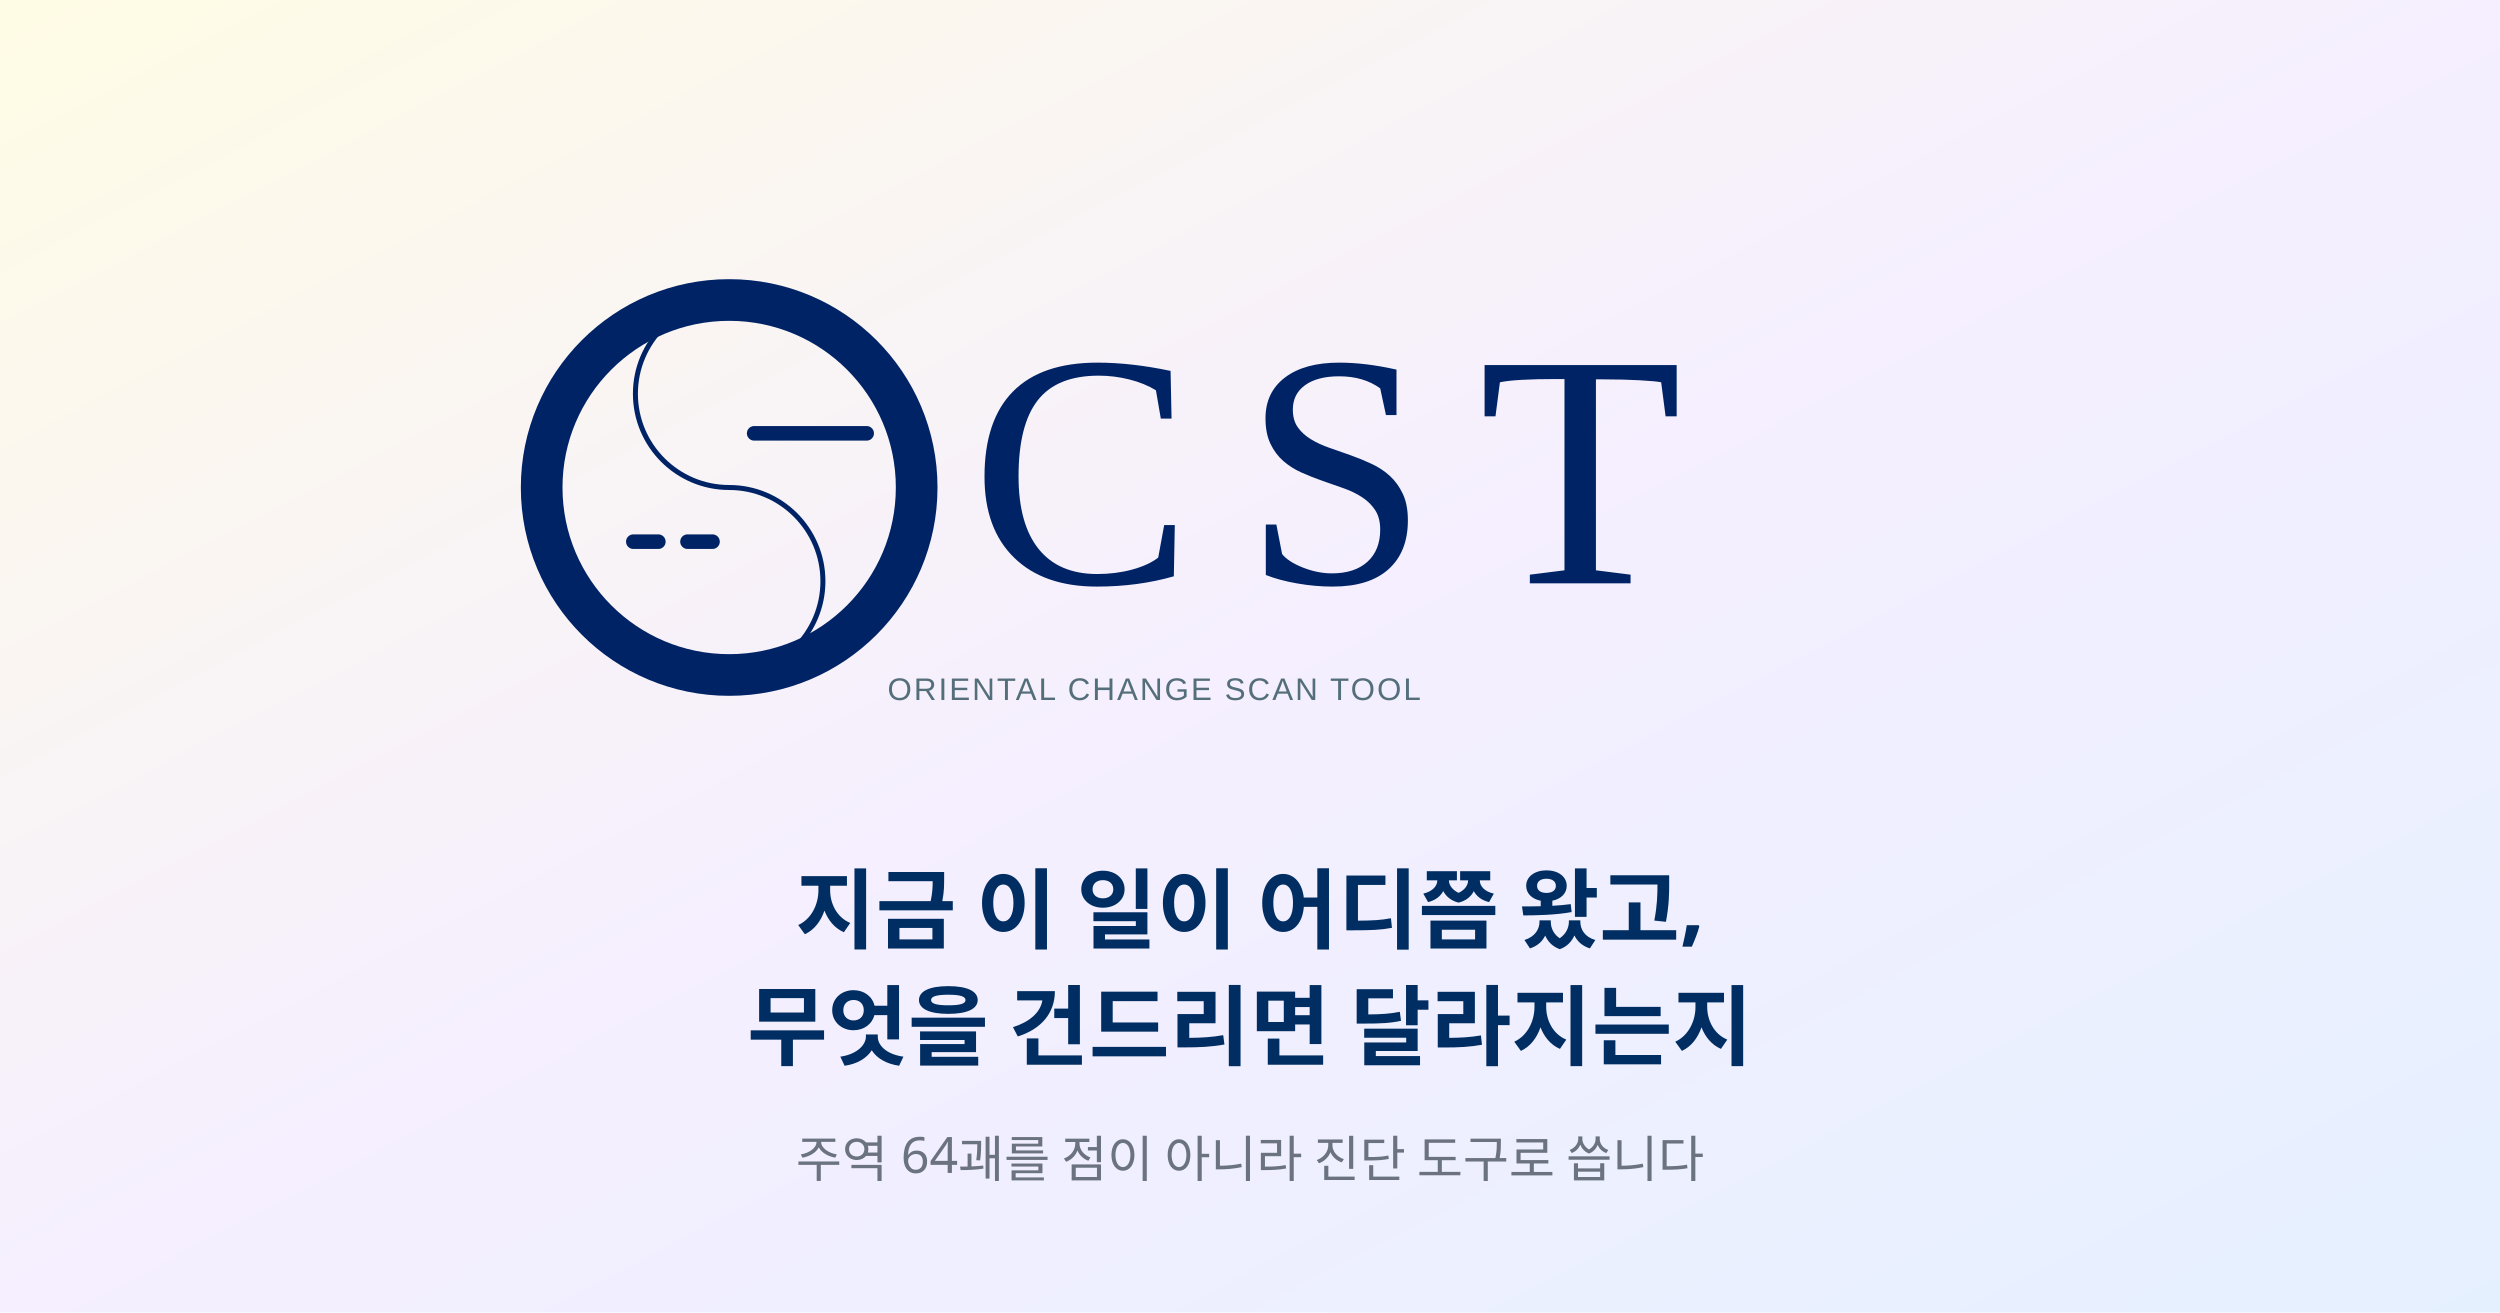
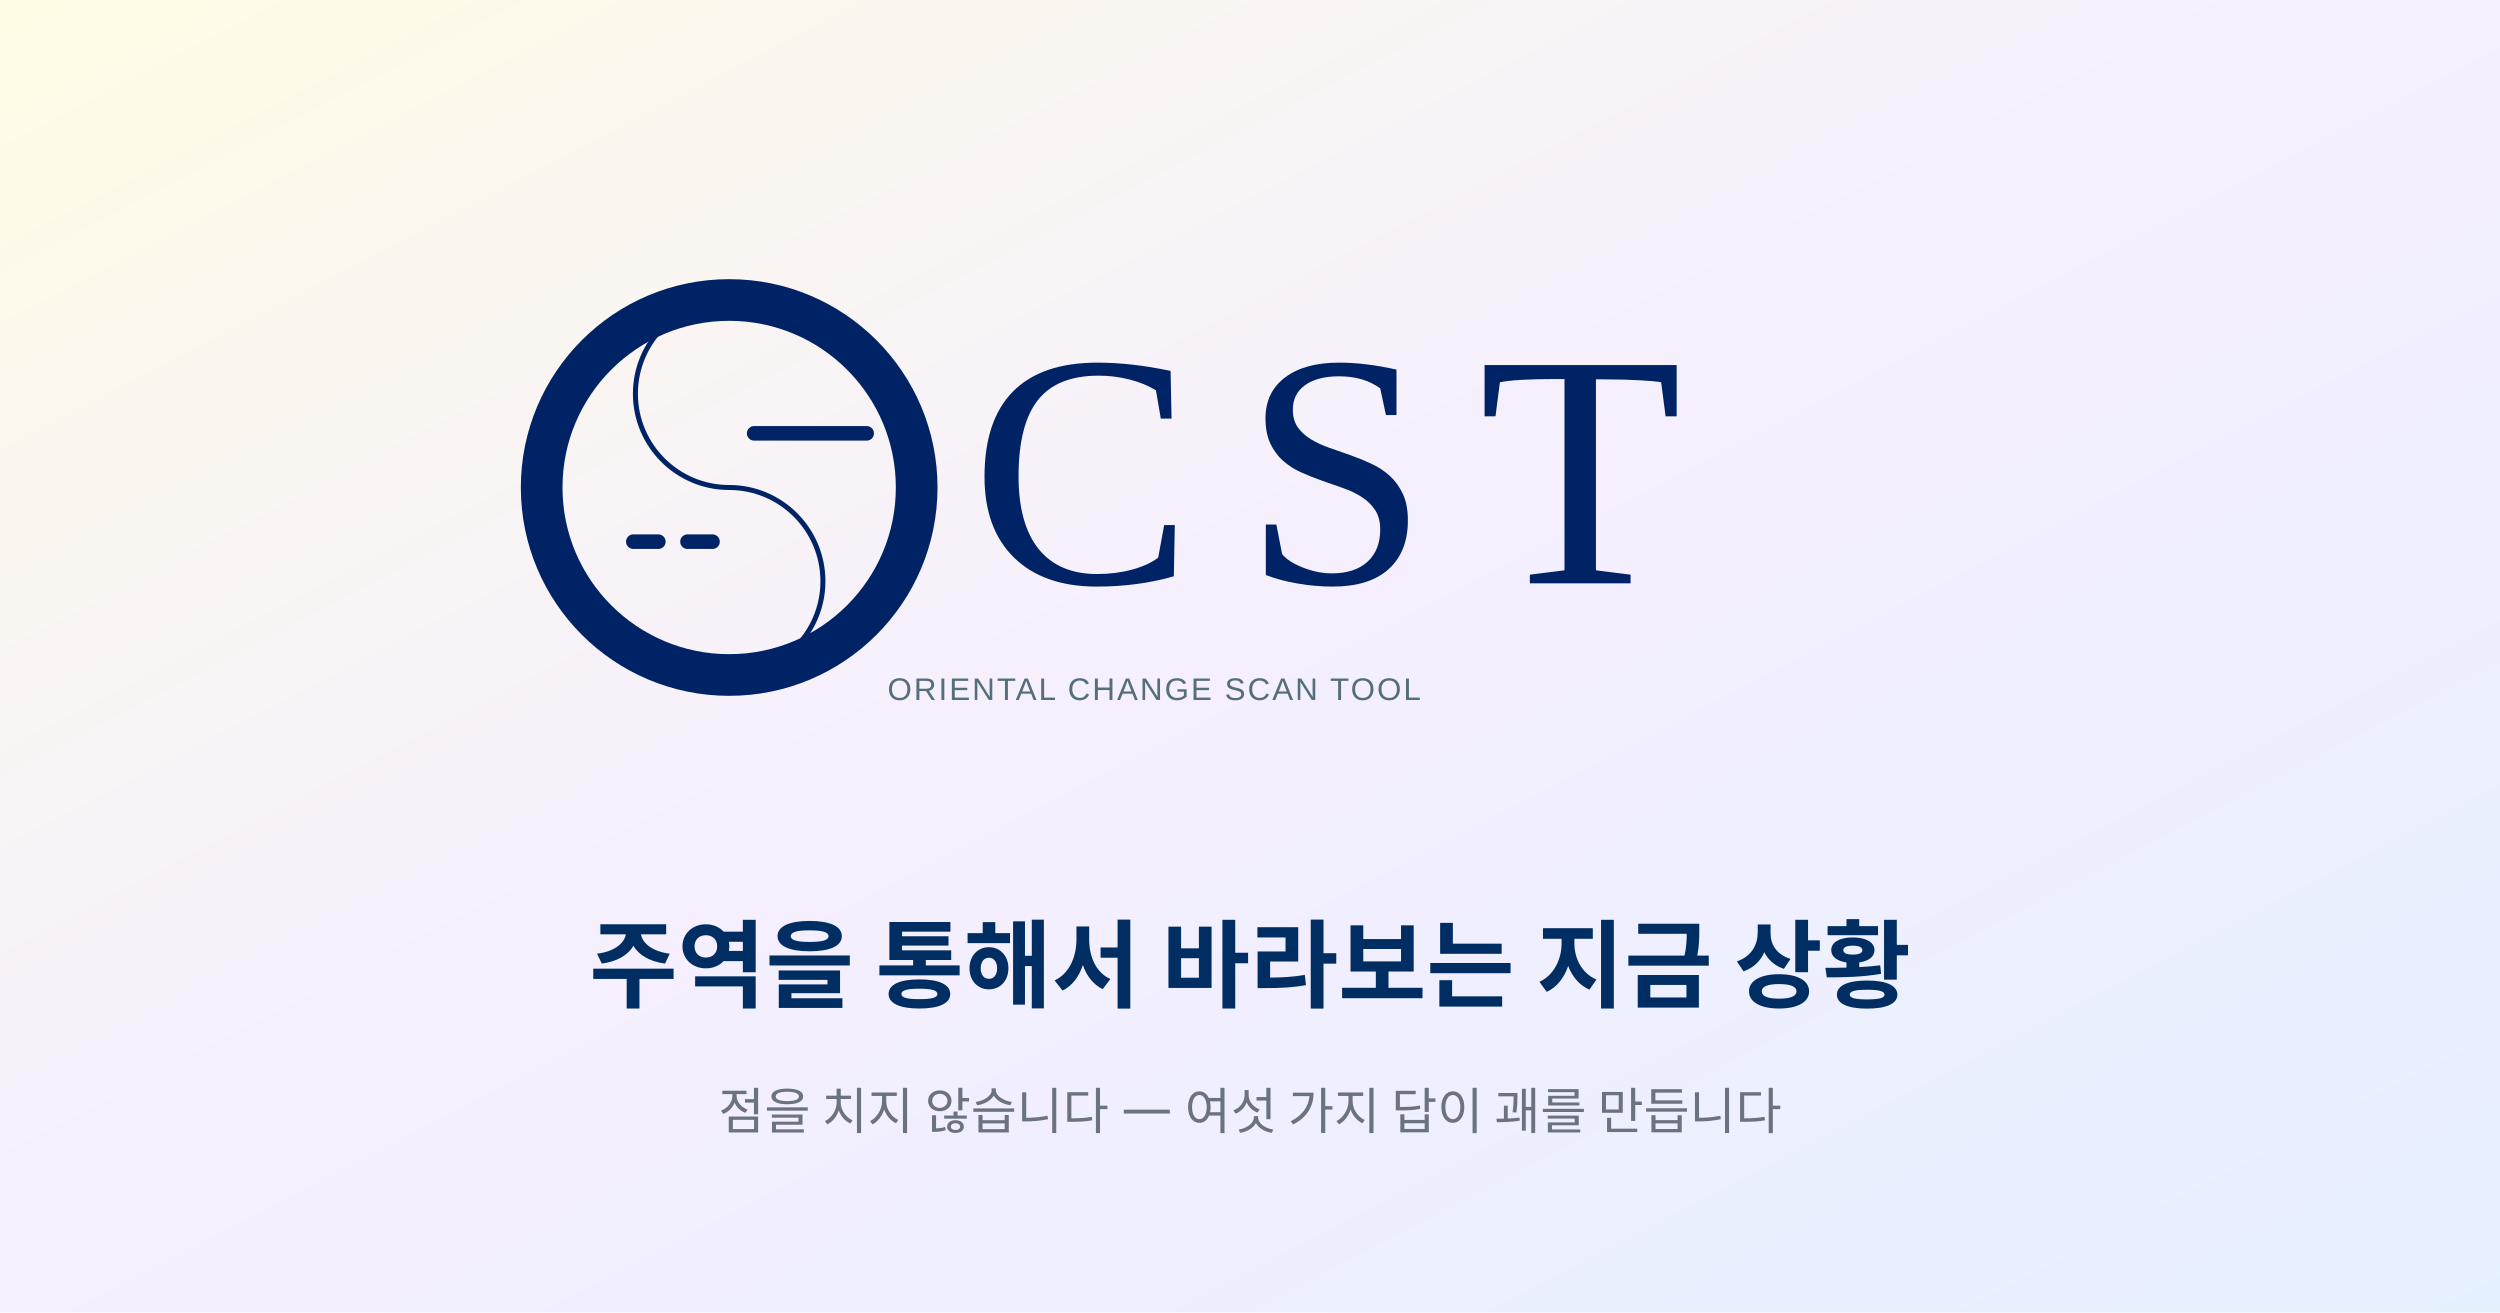
<svg xmlns="http://www.w3.org/2000/svg" width="1200" height="630" viewBox="0 0 1200 630">
  <defs>
    <linearGradient id="bg" x1="0" y1="0" x2="1" y2="1">
      <stop offset="0%" stop-color="#FFFCE5" />
      <stop offset="50%" stop-color="#F5EFFF" />
      <stop offset="100%" stop-color="#E5F0FF" />
    </linearGradient>
  </defs>
  <rect width="1200" height="630" fill="url(#bg)" />
  <g transform="translate(252, 120) scale(2)">
    <g transform="translate(2, 12)">
      <circle cx="47" cy="45" r="45" fill="none" stroke="#002366" stroke-width="10" />
      <path d="M47,0 A22.5,22.5 0 0,0 47,45 A22.5,22.5 0 0,1 47,90" fill="none" stroke="#002366" stroke-width="1.2" stroke-linecap="round" />
      <g stroke="#002366" stroke-width="3.5" stroke-linecap="round">
        <line x1="24" y1="58" x2="30" y2="58" />
        <line x1="37" y1="58" x2="43" y2="58" />
        <line x1="53" y1="32" x2="80" y2="32" />
      </g>
      <text x="105" y="68" fill="#002366" textLength="185" lengthAdjust="spacing" font-family="Georgia, 'Times New Roman', serif" font-size="80" font-weight="200" letter-spacing="12">CST</text>
      <text x="85" y="96" fill="#546E7A" textLength="235" lengthAdjust="spacing" font-family="Arial, Helvetica, sans-serif" font-size="7.5" font-weight="300" letter-spacing="0.5">ORIENTAL CHANGE SCAN TOOL</text>
    </g>
  </g>
-   <text x="600" y="452" text-anchor="middle" fill="#002D62" font-family="'Malgun Gothic', 'Apple SD Gothic Neo', sans-serif" font-size="42" font-weight="700">지금 이 일이 어디쯤 왔고,</text>
-   <text x="600" y="508" text-anchor="middle" fill="#002D62" font-family="'Malgun Gothic', 'Apple SD Gothic Neo', sans-serif" font-size="42" font-weight="700">무엇을 건드리면 달라지는지</text>
-   <text x="600" y="565" text-anchor="middle" fill="#6b7280" font-family="'Malgun Gothic', 'Apple SD Gothic Neo', sans-serif" font-size="24" font-weight="400">주역 64괘를 점이 아니라 진단 도구로 씁니다</text>
+   <text x="600" y="480" text-anchor="middle" fill="#002D62" font-family="'Malgun Gothic', 'Apple SD Gothic Neo', sans-serif" font-size="46" font-weight="700">주역을 통해서 바라보는 지금 상황</text>
+   <text x="600" y="542" text-anchor="middle" fill="#6b7280" font-family="'Malgun Gothic', 'Apple SD Gothic Neo', sans-serif" font-size="24" font-weight="400">점을 치지 않습니다 — 여섯 가지 답이 괘를 만듭니다</text>
</svg>
